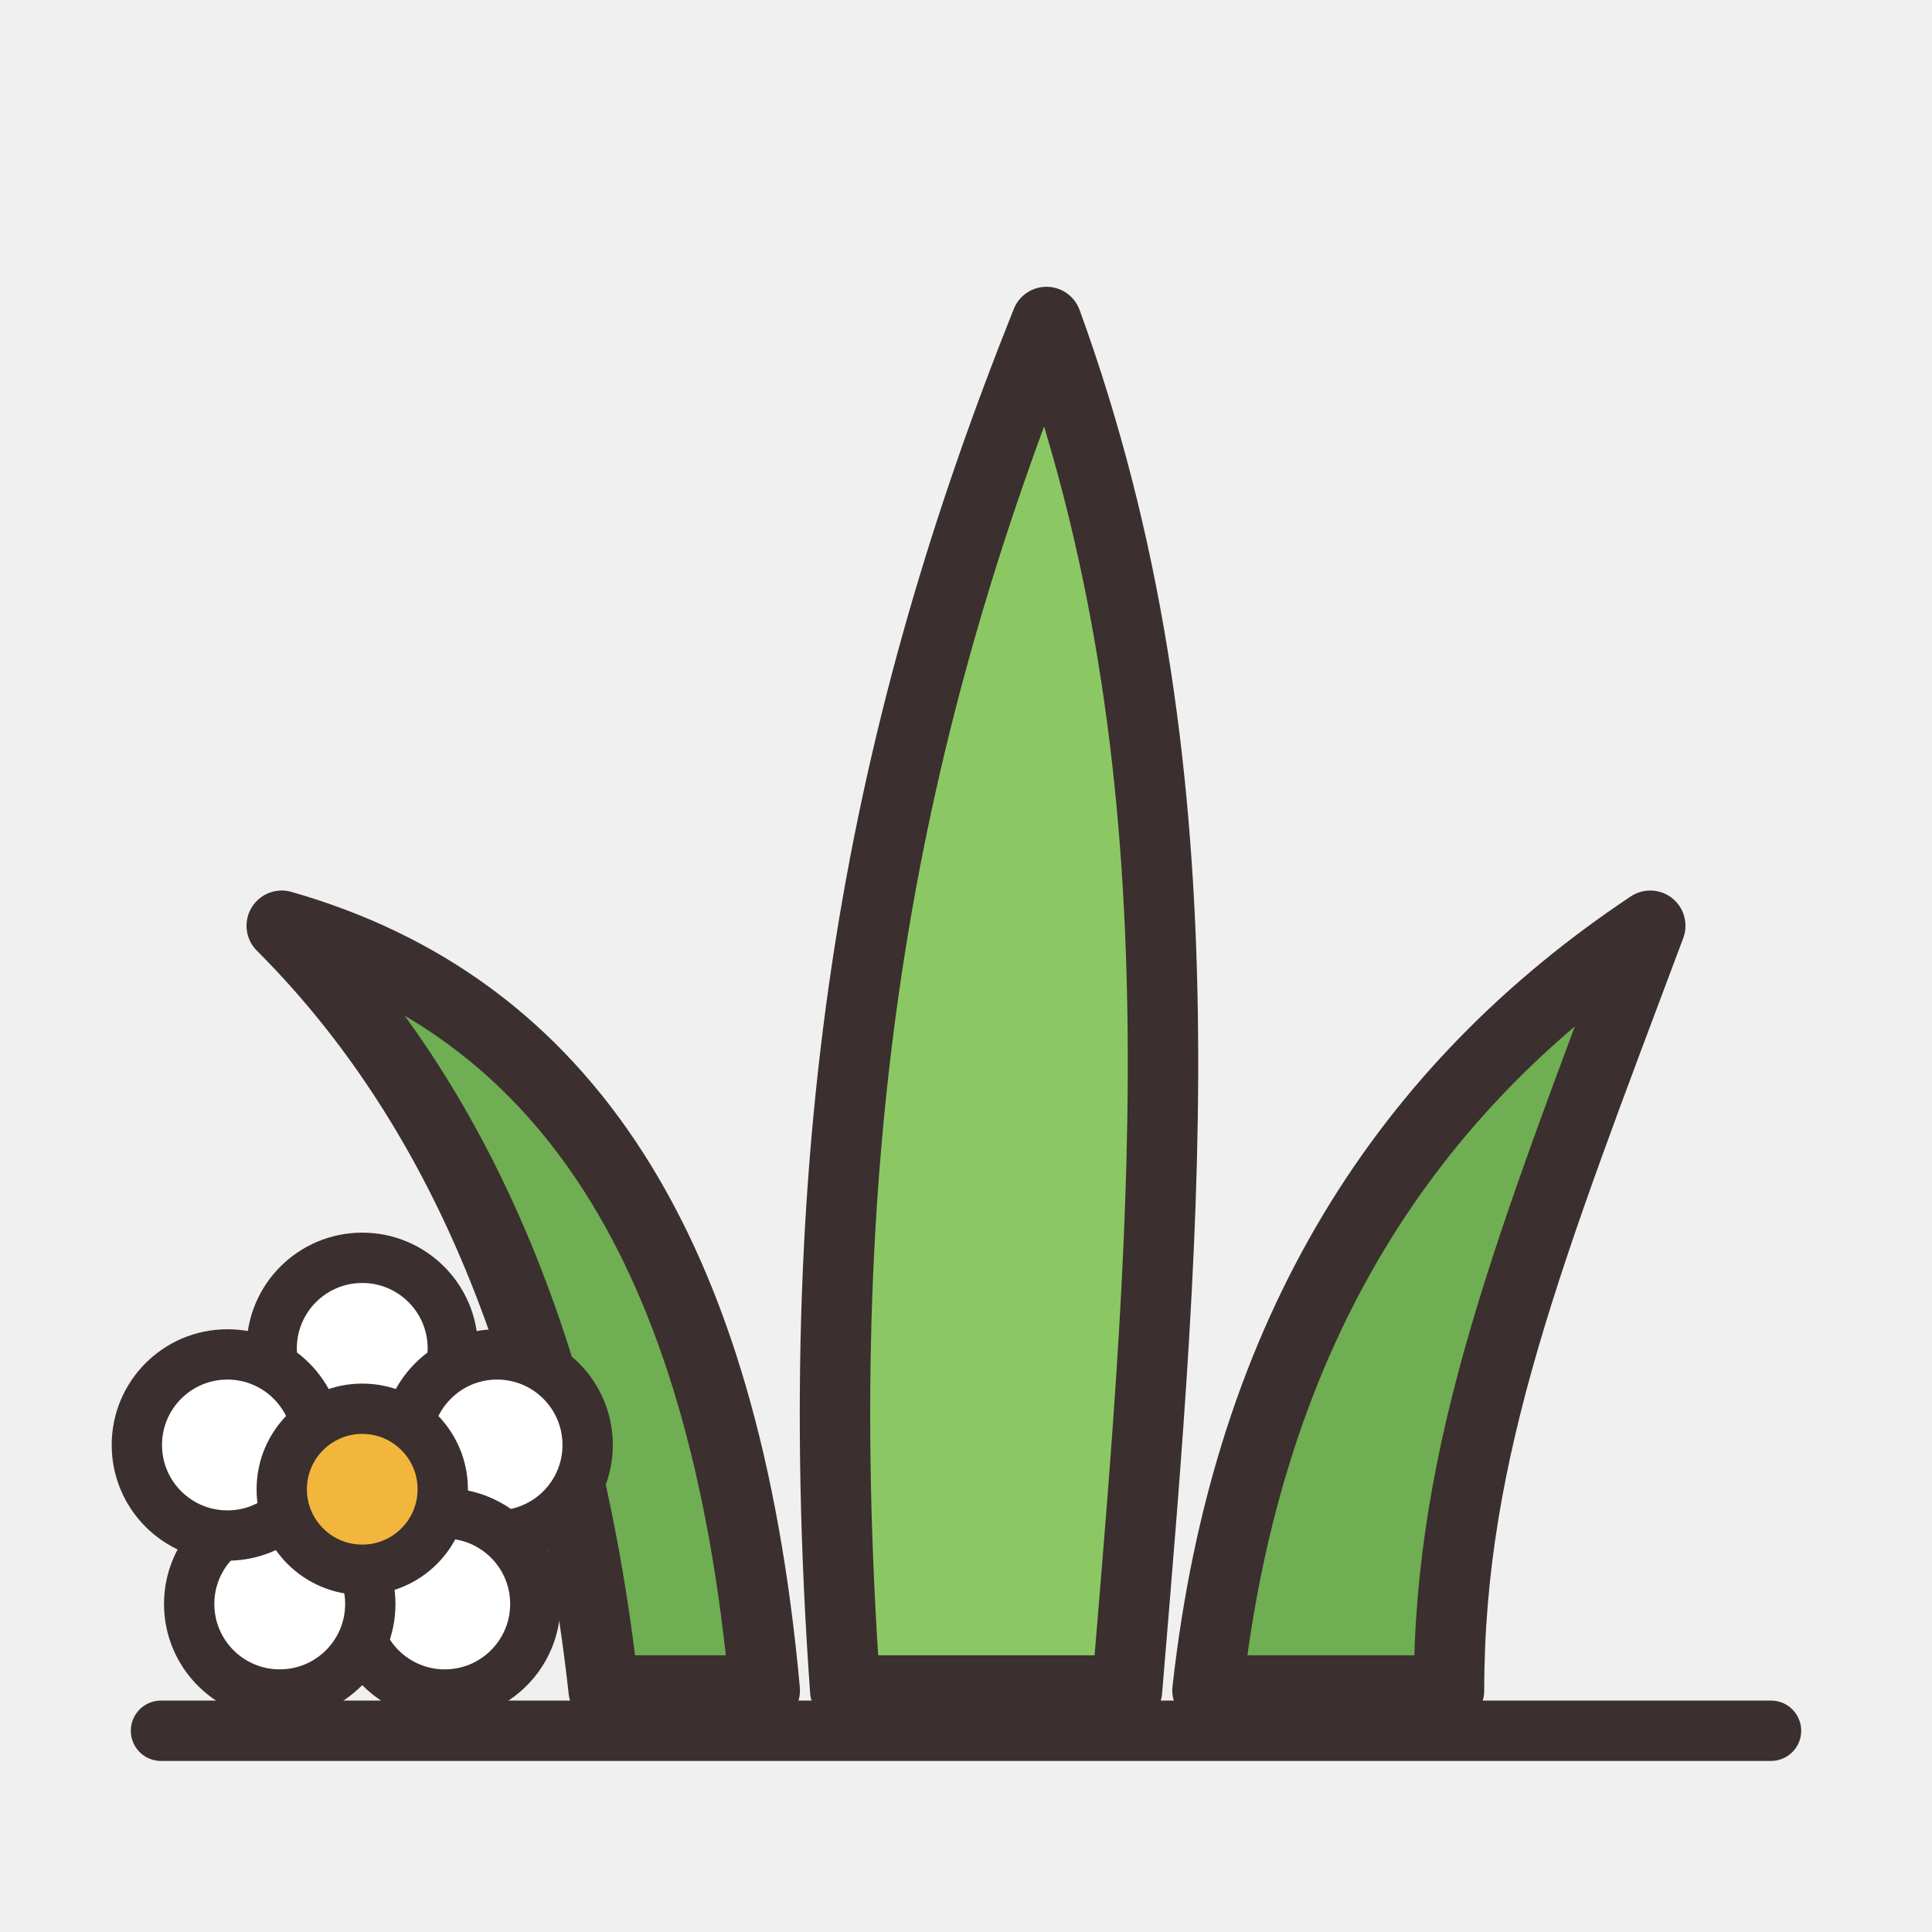
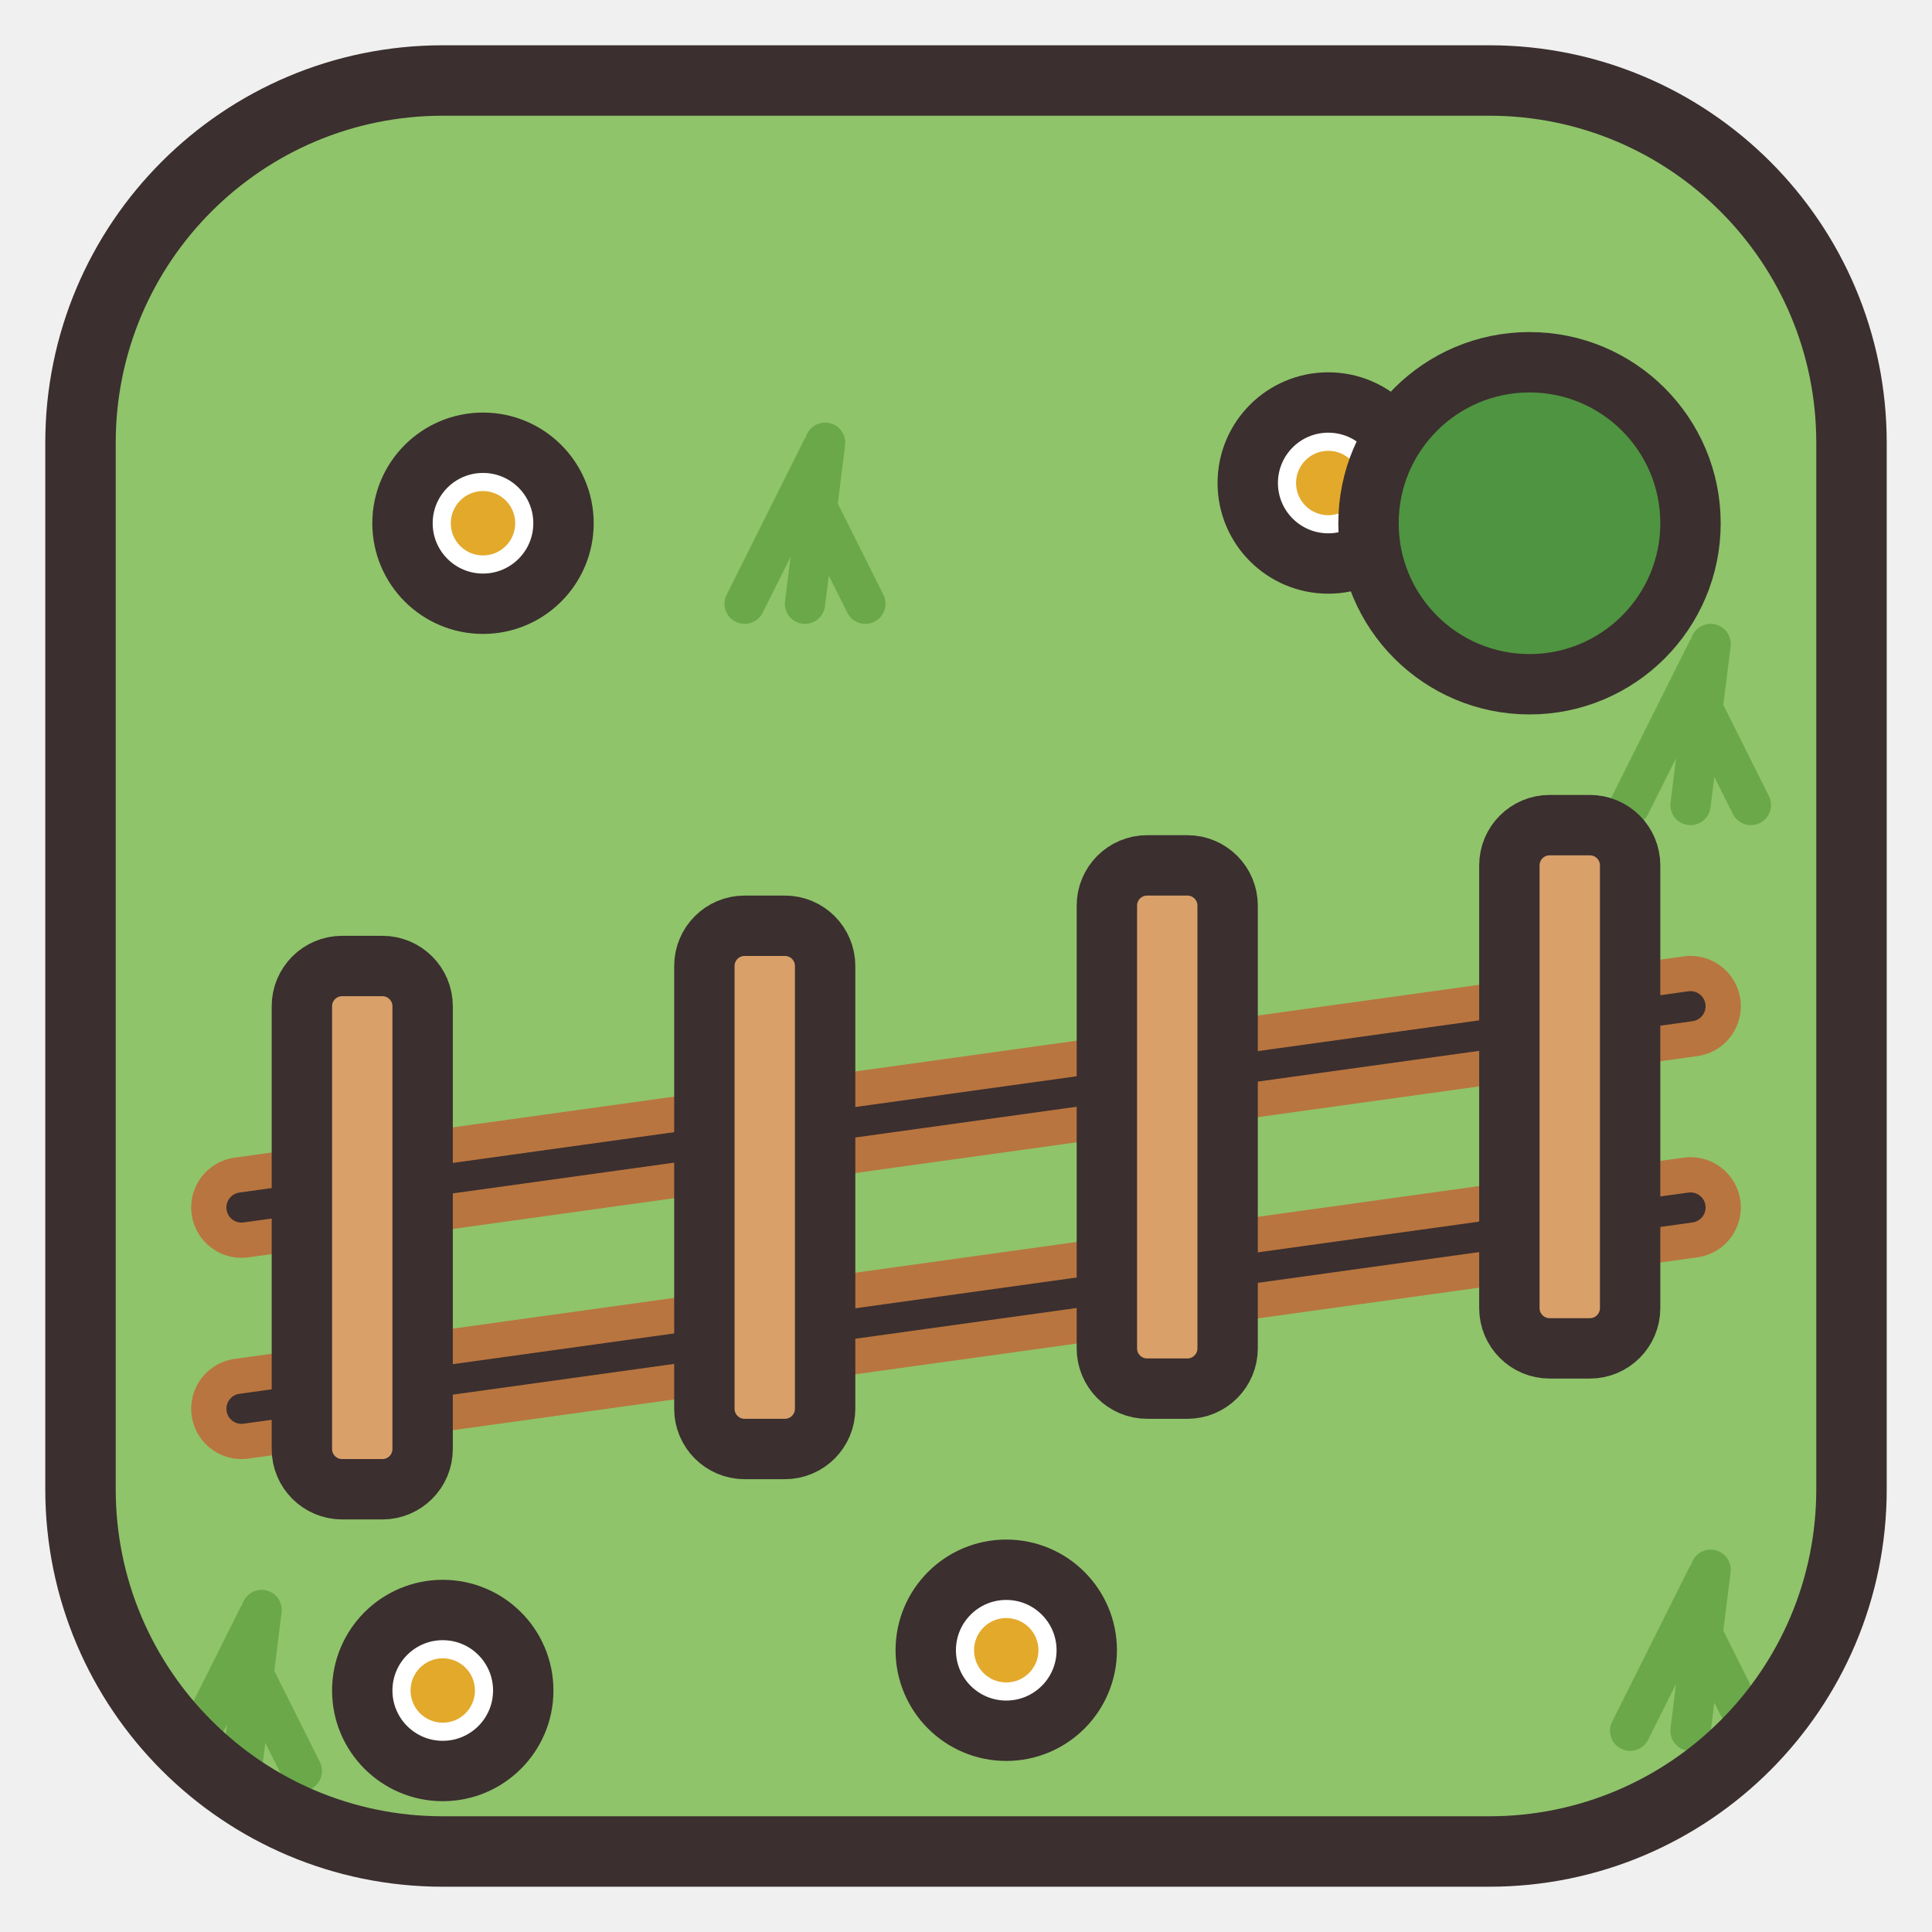
<svg xmlns="http://www.w3.org/2000/svg" width="96" height="96" viewBox="0 0 96 96">
-   <g fill="none" stroke="#3B2F2F" stroke-width="3.5" stroke-linejoin="round" stroke-linecap="round">
-     <path d="M30 84 C28 66 22 54 14 46 C28 50 36 62 38 84 Z" fill="#6FAE52" />
-     <path d="M60 84 C62 66 70 54 82 46 C76 62 72 72 72 84 Z" fill="#6FAE52" />
-     <path d="M42 84 C40 56 44 36 52 16 C60 38 58 60 56 84 Z" fill="#8BC864" />
-     <path d="M8 86 H88" stroke-width="3" />
-     <circle cx="18.0" cy="67.0" r="4.5" fill="#FFFFFF" stroke-width="2.5" />
-     <circle cx="24.7" cy="71.8" r="4.5" fill="#FFFFFF" stroke-width="2.5" />
-     <circle cx="22.1" cy="79.7" r="4.5" fill="#FFFFFF" stroke-width="2.5" />
-     <circle cx="13.9" cy="79.7" r="4.5" fill="#FFFFFF" stroke-width="2.5" />
-     <circle cx="11.3" cy="71.8" r="4.5" fill="#FFFFFF" stroke-width="2.5" />
-     <circle cx="18" cy="74" r="4" fill="#F2B63D" stroke-width="2.5" />
+   <defs>
+     <clipPath id="t">
+       <rect x="4" y="4" width="88" height="88" rx="18" />
+     </clipPath>
+   </defs>
+   <rect x="4" y="4" width="88" height="88" rx="18" fill="#8FC46A" />
+   <g clip-path="url(#t)">
+     <path d="M9 88 L12 82 L15 88 M12 88 L13 80" stroke="#6AA84A" stroke-width="2" fill="none" stroke-linecap="round" />
+     <path d="M81 86 L84 80 L87 86 M84 86 L85 78" stroke="#6AA84A" stroke-width="2" fill="none" stroke-linecap="round" />
+     <path d="M37 30 L40 24 L43 30 M40 30 L41 22" stroke="#6AA84A" stroke-width="2" fill="none" stroke-linecap="round" />
+     <path d="M81 40 L84 34 L87 40 M84 40 L85 32" stroke="#6AA84A" stroke-width="2" fill="none" stroke-linecap="round" />
  </g>
+   <g fill="none" stroke="#3B2F2F" stroke-width="3" stroke-linejoin="round" stroke-linecap="round">
+     <path d="M12 60 L84 50 M12 70 L84 60" stroke="#B9753F" stroke-width="5" />
+     <path d="M12 60 L84 50 M12 70 L84 60" stroke="#3B2F2F" stroke-width="1.5" />
+     <rect x="15" y="48" width="6" height="26" rx="2" fill="#D9A06A" />
+     <rect x="35" y="46" width="6" height="26" rx="2" fill="#D9A06A" />
+     <rect x="55" y="43" width="6" height="26" rx="2" fill="#D9A06A" />
+     <rect x="75" y="41" width="6" height="26" rx="2" fill="#D9A06A" />
+     <circle cx="24" cy="26" r="4" fill="#fff" />
+     <circle cx="24" cy="26" r="1.6" fill="#E3A92B" stroke="none" />
+     <circle cx="66" cy="24" r="4" fill="#fff" />
+     <circle cx="66" cy="24" r="1.6" fill="#E3A92B" stroke="none" />
+     <circle cx="50" cy="82" r="4" fill="#fff" />
+     <circle cx="50" cy="82" r="1.6" fill="#E3A92B" stroke="none" />
+     <circle cx="22" cy="84" r="4" fill="#fff" />
+     <circle cx="22" cy="84" r="1.6" fill="#E3A92B" stroke="none" />
+     <circle cx="76" cy="26" r="8" fill="#4F9440" />
+   </g>
+   <rect x="4" y="4" width="88" height="88" rx="18" fill="none" stroke="#3B2F2F" stroke-width="3.5" />
</svg>
